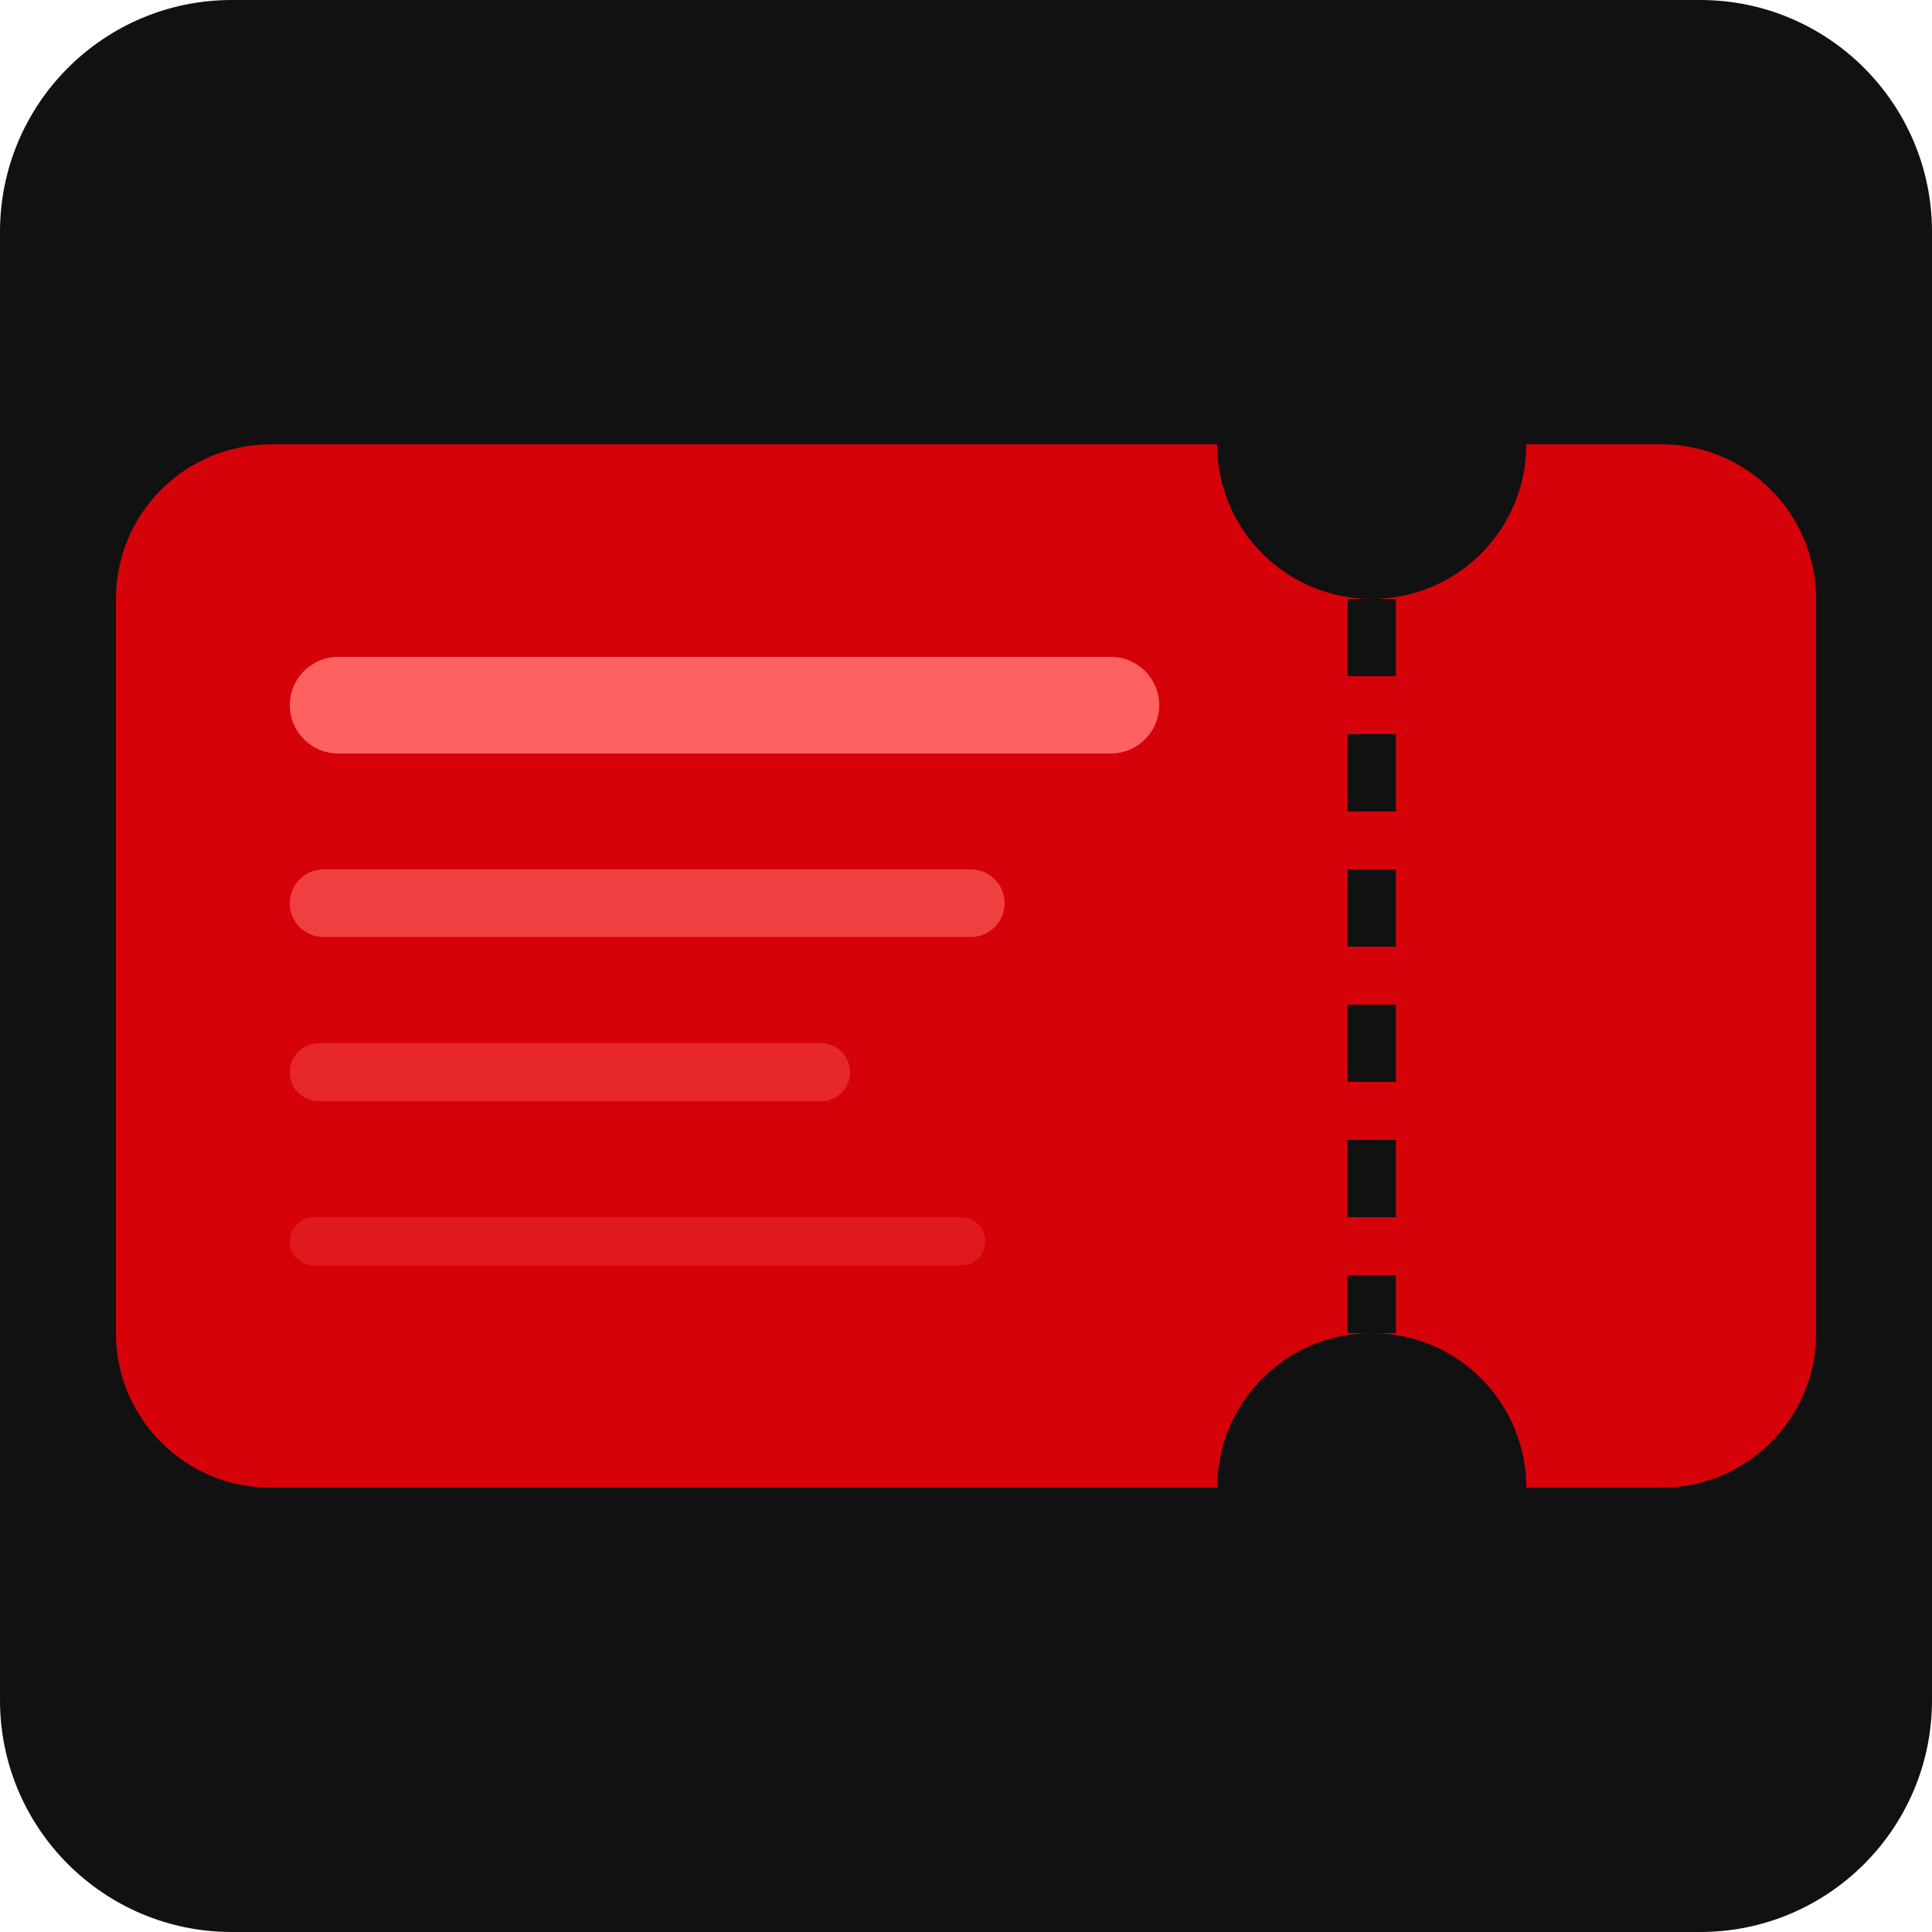
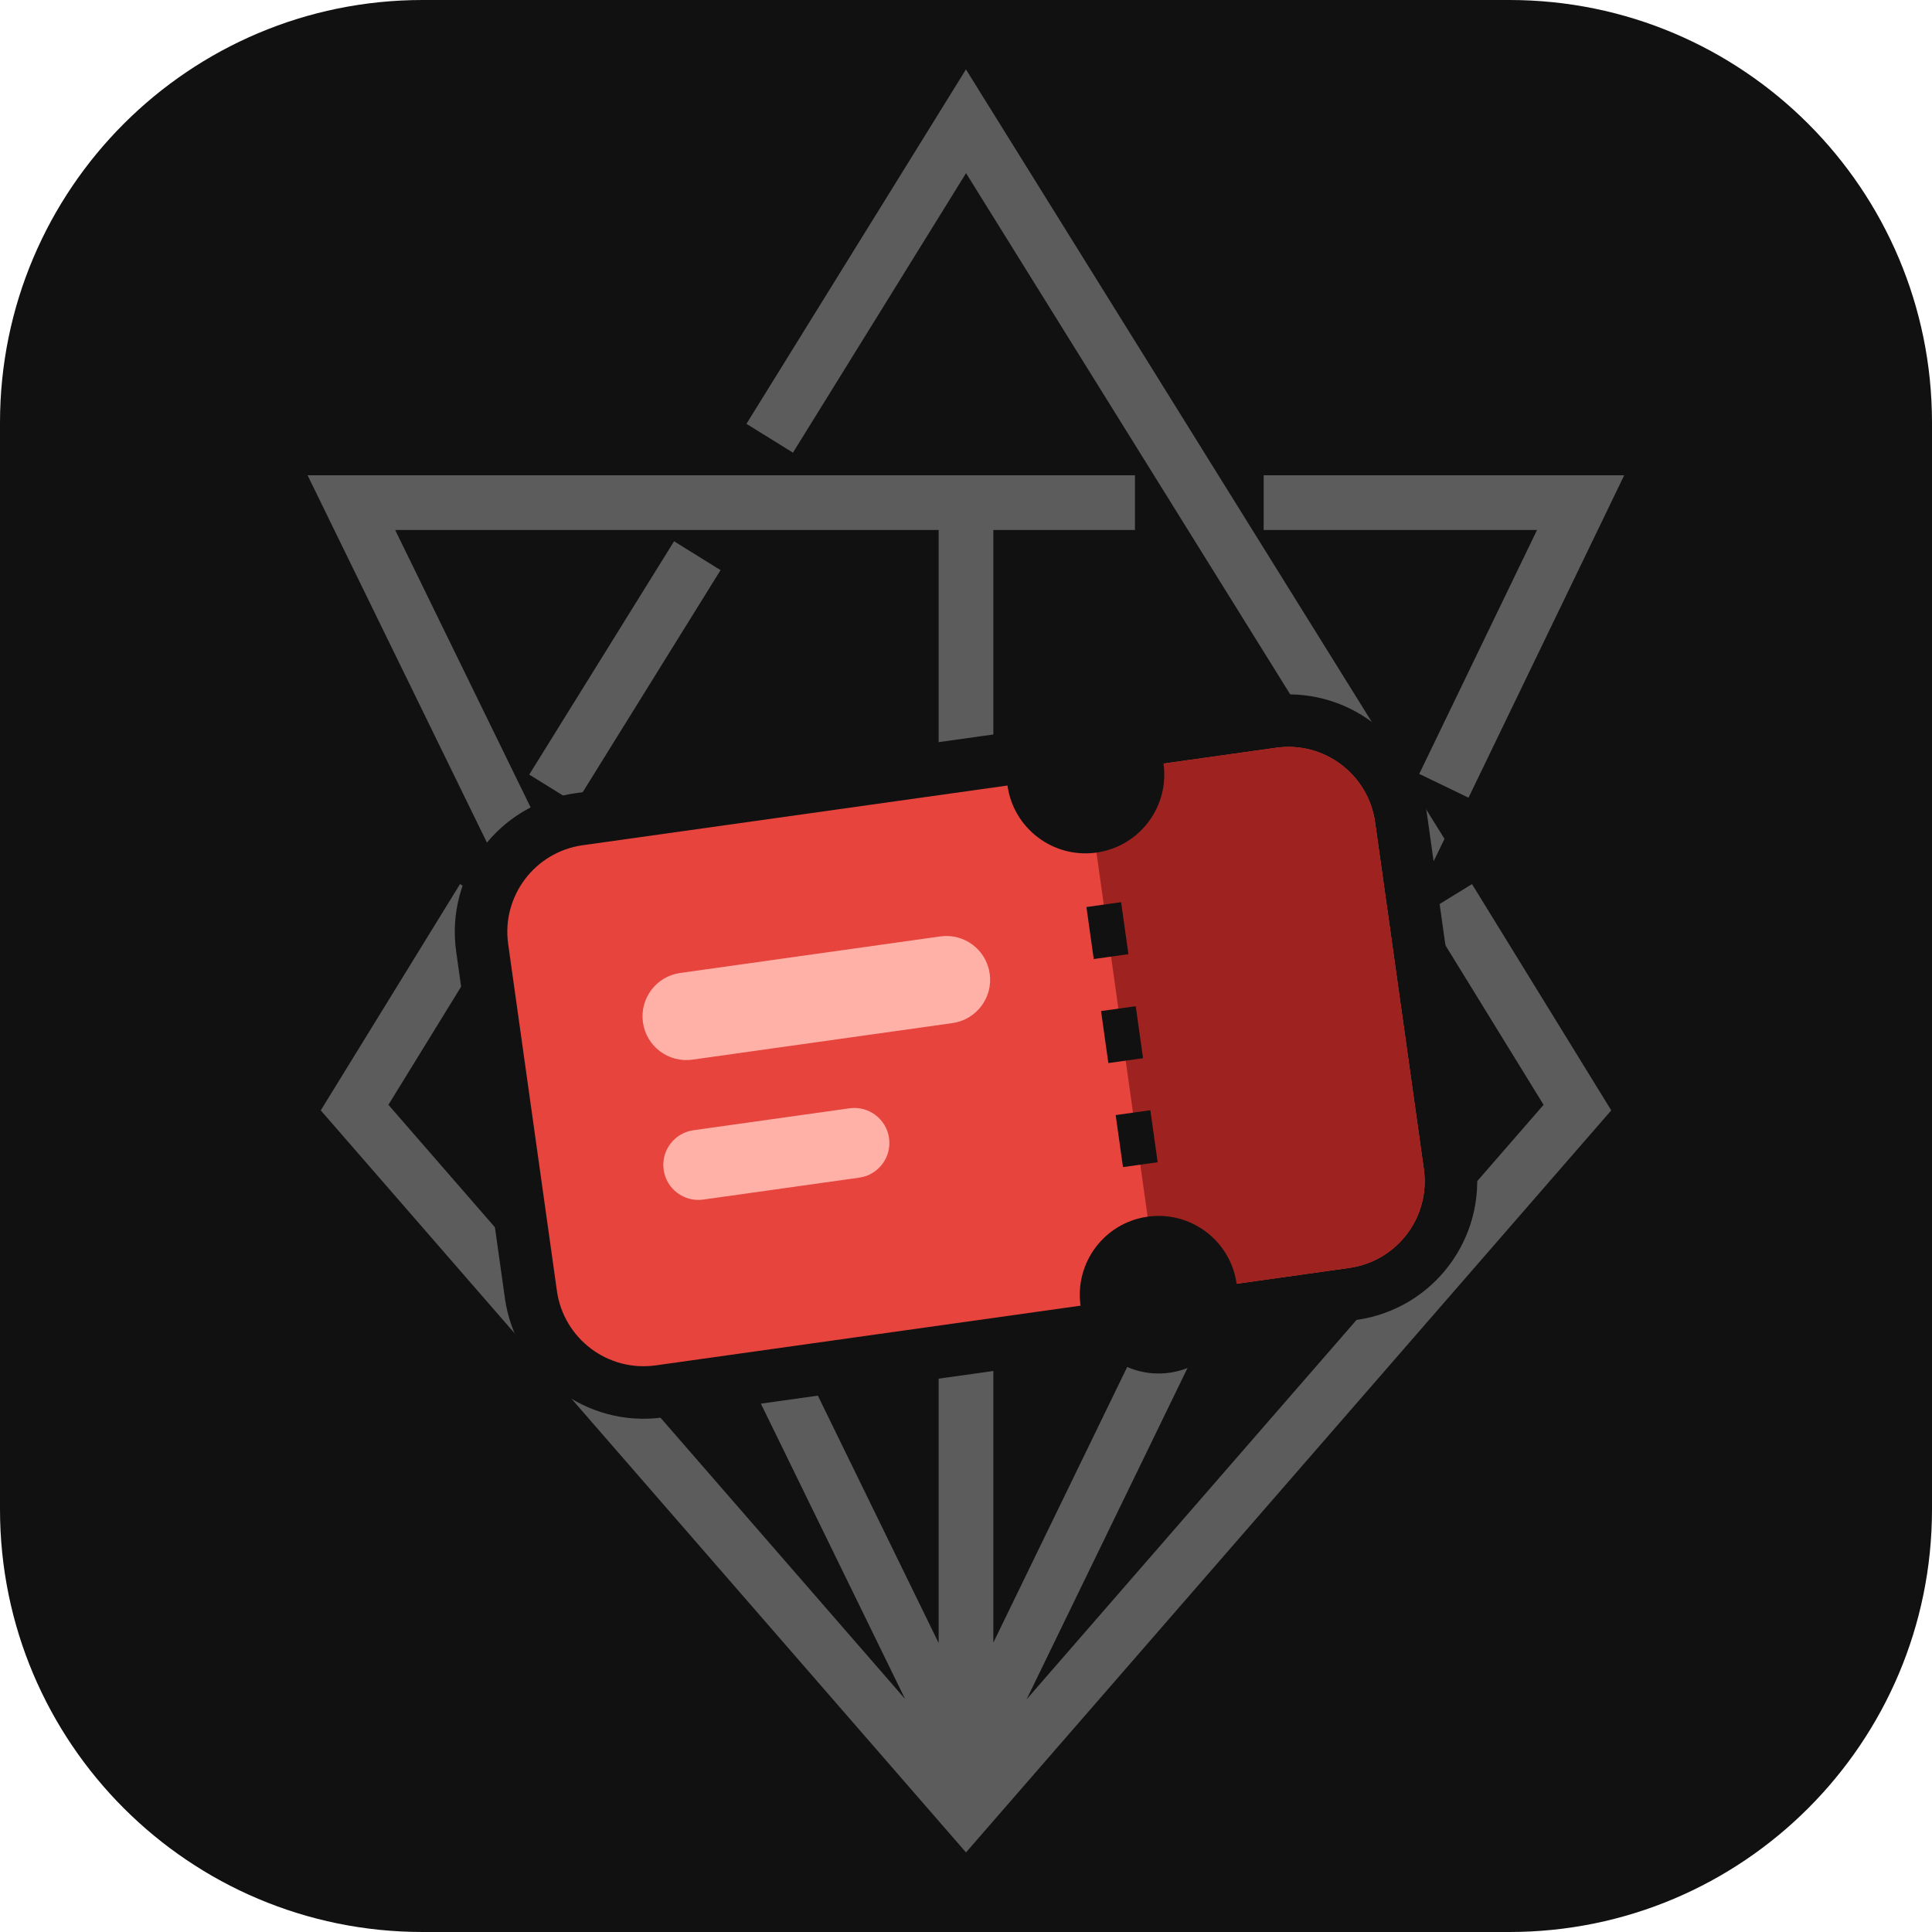
- <svg xmlns="http://www.w3.org/2000/svg" viewBox="0 0 100 100">
-   <rect width="100" height="100" rx="12" fill="#111111" />
-   <rect x="6" y="23" width="88" height="54" rx="8" fill="#D50209" />
-   <circle cx="71" cy="23" r="8" fill="#111111" />
-   <circle cx="71" cy="77" r="8" fill="#111111" />
-   <line x1="71" y1="31" x2="71" y2="69" stroke="#111111" stroke-width="2.5" stroke-dasharray="4,3" />
-   <rect x="15" y="34" width="45" height="5" rx="2.5" fill="#ff6060" />
-   <rect x="15" y="45" width="37" height="3.5" rx="1.75" fill="#ff6060" opacity="0.65" />
-   <rect x="15" y="54" width="29" height="3" rx="1.5" fill="#ff6060" opacity="0.4" />
-   <rect x="15" y="63" width="36" height="2.5" rx="1.25" fill="#ff6060" opacity="0.25" />
+ <svg xmlns="http://www.w3.org/2000/svg" viewBox="0 0 64 64">
+   <rect width="64" height="64" rx="14" fill="#111111" />
+   <path transform="translate(32 32) scale(0.0533) translate(-440 -580)" d="M318 252 440 55 718 502 447 1060M140 538 60 668 440 1105 820 668 740 538M273 325 183 470M433 1060 58 292H545M625 292H822L737 468M440 292V1105M440 470 552 580 440 690 328 580Z" fill="none" stroke="#5c5c5c" stroke-width="34" stroke-linejoin="miter" />
+   <g transform="translate(32 35) scale(0.58) translate(-32 -32)">
+     <g transform="rotate(-8 32 32)">
+       <rect x="7" y="17" width="50" height="30" rx="5" fill="#111111" stroke="#111111" stroke-width="6" />
+       <rect x="7" y="17" width="50" height="30" rx="5" fill="#e6443d" />
+       <path d="M41 17h11a5 5 0 0 1 5 5v20a5 5 0 0 1-5 5H41Z" fill="#9e2320" />
+       <circle cx="41" cy="17" r="4.5" fill="#111111" />
+       <circle cx="41" cy="47" r="4.5" fill="#111111" />
+       <path d="M41 24.5v15" stroke="#111111" stroke-width="2" stroke-dasharray="3 3" />
+       <rect x="14" y="25" width="20" height="5" rx="2.5" fill="#ffb1a8" />
+       <rect x="14" y="34" width="13" height="4" rx="2" fill="#ffb1a8" />
+     </g>
+   </g>
</svg>
